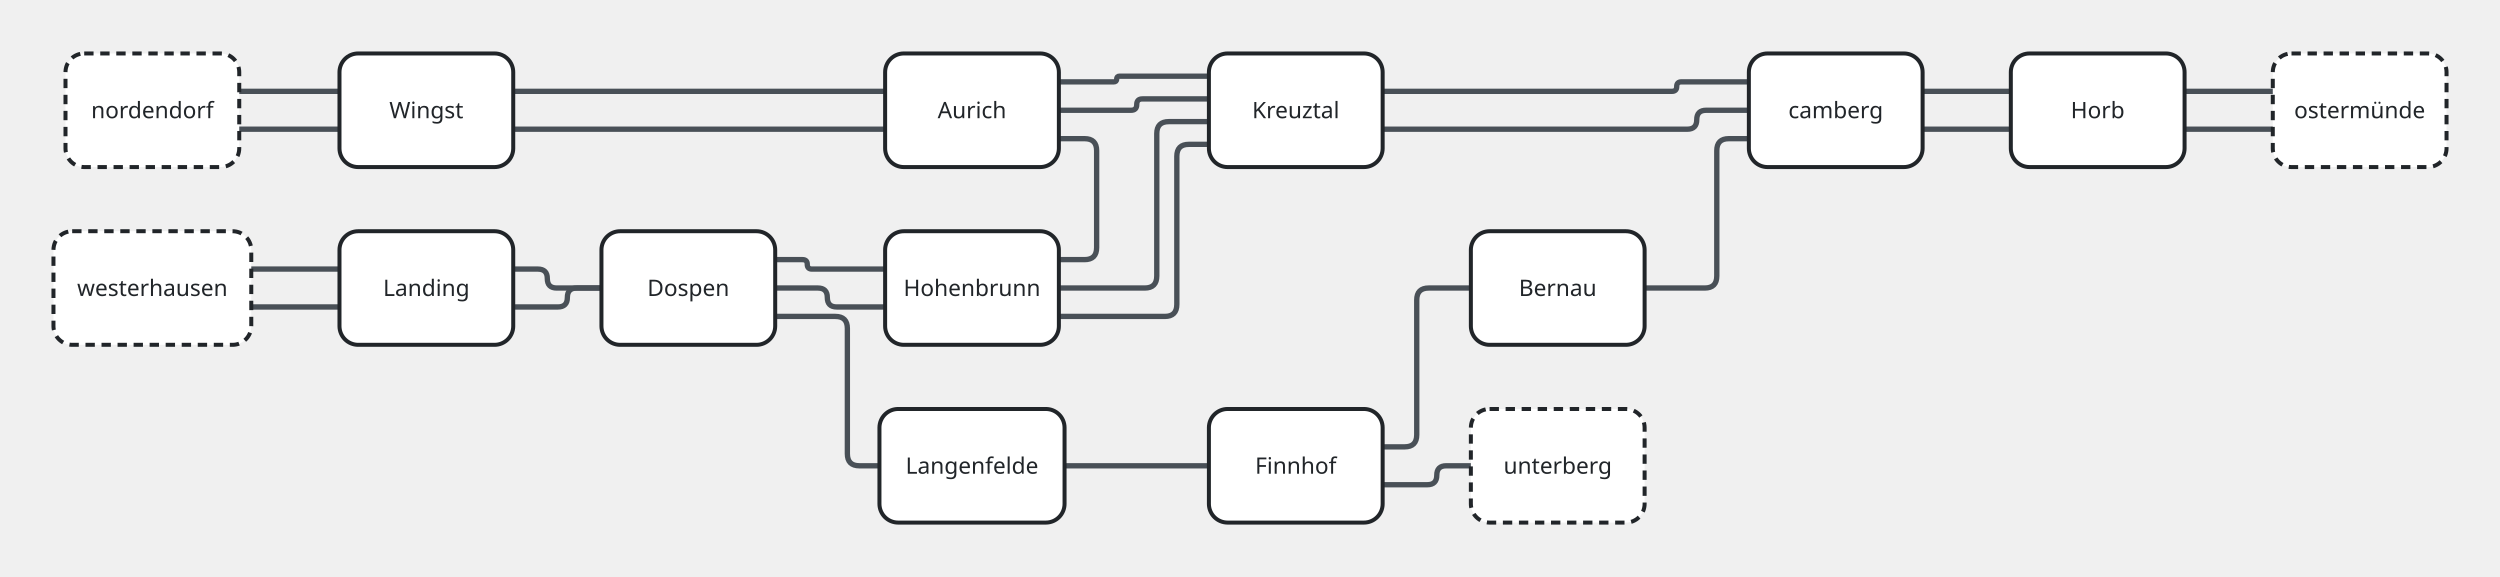
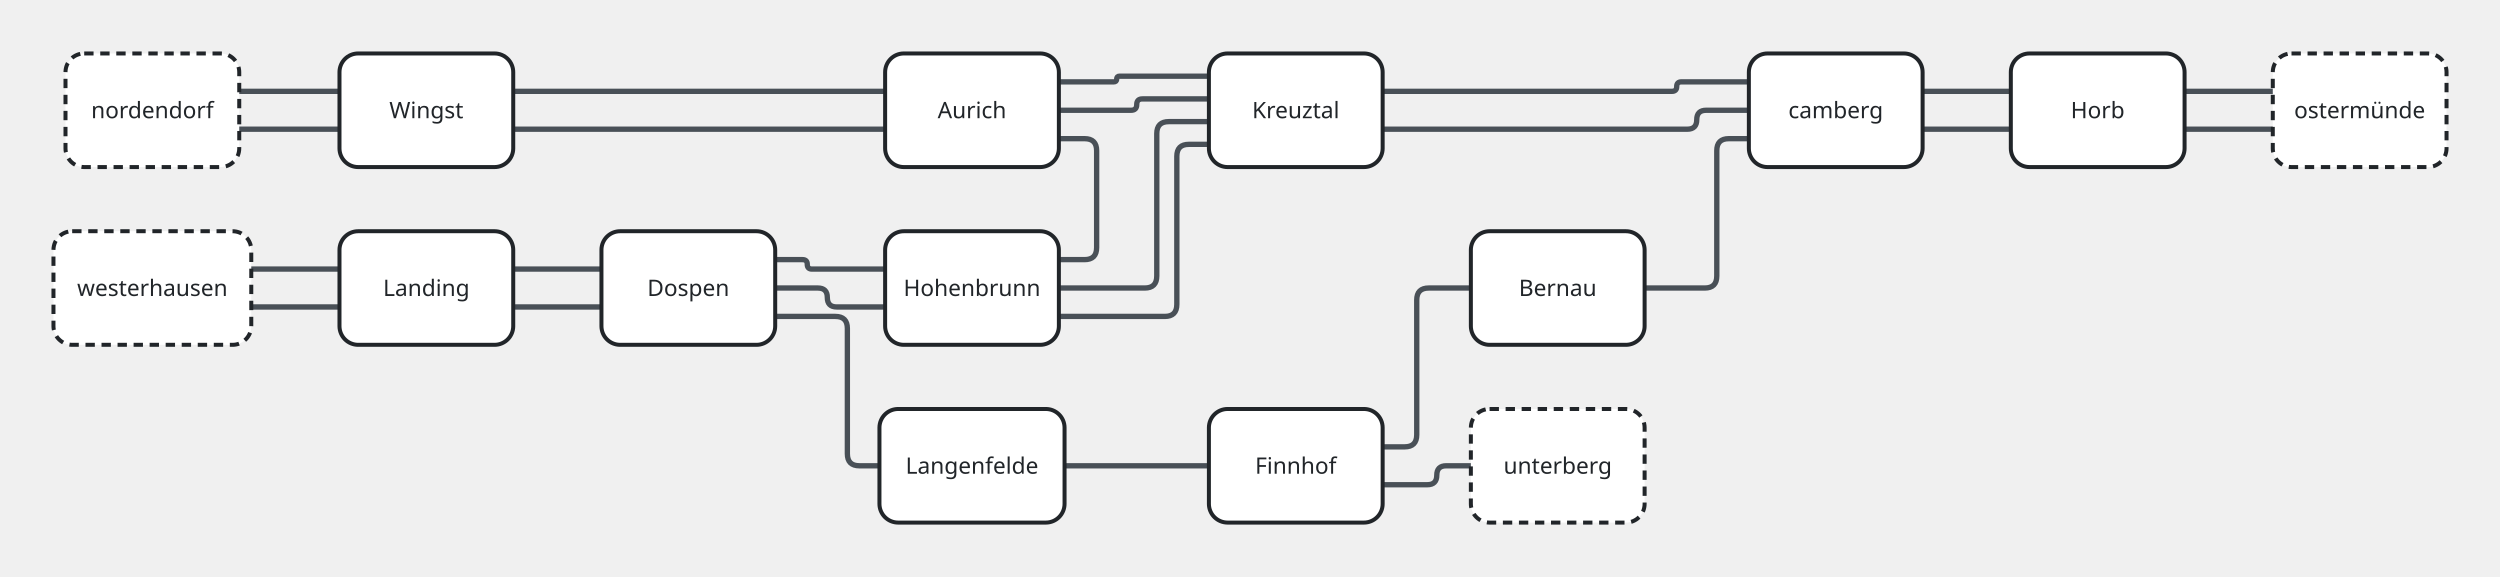
<svg xmlns="http://www.w3.org/2000/svg" viewBox="0 0 1870.5 431" class="network-plan" data-network="nebelgrundbahn">
  <g class="connections" fill="none" stroke="#495057" stroke-width="4" stroke-linecap="round" stroke-linejoin="round">
    <path class="connection" data-from="aurich" data-from-exit="0" data-to="wingst" data-to-exit="1" d="M 384 68.33 L 662.25 68.33" />
    <path class="connection" data-from="aurich" data-from-exit="3" data-to="kreuztal" data-to-exit="2" d="M 792.25 82.5 L 846.25 82.5 Q 850.5 82.5 850.5 78.25 L 850.5 78.25 Q 850.5 74 854.75 74 L 904.5 74" />
    <path class="connection" data-from="aurich" data-from-exit="5" data-to="hohenbrunn" data-to-exit="1" d="M 792.25 103.75 L 811.5 103.75 Q 820.5 103.75 820.5 112.75 L 820.5 185.25 Q 820.5 194.25 811.5 194.25 L 792.25 194.25" />
    <path class="connection" data-from="bernau" data-from-exit="1" data-to="camberg" data-to-exit="4" d="M 1230.5 215.5 L 1275.5 215.5 Q 1284.5 215.5 1284.5 206.5 L 1284.5 112.75 Q 1284.5 103.75 1293.5 103.75 L 1308.5 103.75" />
    <path class="connection" data-from="camberg" data-from-exit="0" data-to="kreuztal" data-to-exit="1" d="M 1034.5 68.33 L 1250.96 68.33 Q 1254.5 68.33 1254.5 64.79 L 1254.5 64.79 Q 1254.5 61.25 1258.04 61.25 L 1308.5 61.25" />
    <path class="connection" data-from="camberg" data-from-exit="3" data-to="horb" data-to-exit="2" d="M 1438.5 96.67 L 1504.5 96.67" />
    <path class="connection" data-from="dospen" data-from-exit="3" data-to="hohenbrunn" data-to-exit="2" d="M 580 215.5 L 611.92 215.5 Q 619 215.5 619 222.58 L 619 222.58 Q 619 229.67 626.08 229.67 L 662.25 229.67" />
-     <path class="connection" data-from="dospen" data-from-exit="0" data-to="landing" data-to-exit="1" d="M 450 215.5 L 416.58 215.5 Q 409.5 215.5 409.5 208.42 L 409.5 208.42 Q 409.5 201.33 402.42 201.33 L 384 201.33" />
+     <path class="connection" data-from="dospen" data-from-exit="0" data-to="landing" data-to-exit="1" d="M 450 201.33 L 384 201.33" />
    <path class="connection" data-from="dospen" data-from-exit="5" data-to="langenfelde" data-to-exit="0" d="M 580 236.75 L 625 236.75 Q 634 236.75 634 245.75 L 634 339.5 Q 634 348.5 643 348.5 L 658 348.5" />
    <path class="connection" data-from="finnhof" data-from-exit="1" data-to="bernau" data-to-exit="0" d="M 1034.5 334.33 L 1051 334.33 Q 1060 334.33 1060 325.33 L 1060 224.5 Q 1060 215.5 1069 215.5 L 1100.5 215.5" />
    <path class="connection" data-from="finnhof" data-from-exit="3" data-to="unterberg" data-to-exit="0" d="M 1034.5 362.67 L 1067.92 362.67 Q 1075 362.67 1075 355.58 L 1075 355.58 Q 1075 348.5 1082.08 348.5 L 1100.5 348.5" />
    <path class="connection" data-from="hohenbrunn" data-from-exit="5" data-to="kreuztal" data-to-exit="6" d="M 792.25 236.75 L 871.5 236.75 Q 880.5 236.75 880.5 227.75 L 880.5 117 Q 880.5 108 889.5 108 L 904.5 108" />
    <path class="connection" data-from="hohenbrunn" data-from-exit="0" data-to="dospen" data-to-exit="1" d="M 662.25 201.33 L 607.54 201.33 Q 604 201.33 604 197.79 L 604 197.79 Q 604 194.25 600.46 194.25 L 580 194.25" />
    <path class="connection" data-from="horb" data-from-exit="0" data-to="camberg" data-to-exit="1" d="M 1504.5 68.33 L 1438.5 68.33" />
    <path class="connection" data-from="horb" data-from-exit="3" data-to="ostermünde" data-to-exit="2" d="M 1634.5 96.67 L 1700.5 96.67" />
    <path class="connection" data-from="kreuztal" data-from-exit="0" data-to="aurich" data-to-exit="1" d="M 904.5 57 L 837.63 57 Q 835.5 57 835.5 59.13 L 835.5 59.13 Q 835.5 61.25 833.38 61.25 L 792.25 61.25" />
    <path class="connection" data-from="kreuztal" data-from-exit="3" data-to="camberg" data-to-exit="2" d="M 1034.5 96.67 L 1262.42 96.67 Q 1269.5 96.67 1269.5 89.58 L 1269.5 89.58 Q 1269.5 82.5 1276.58 82.5 L 1308.5 82.5" />
    <path class="connection" data-from="kreuztal" data-from-exit="4" data-to="hohenbrunn" data-to-exit="3" d="M 904.5 91 L 874.5 91 Q 865.5 91 865.5 100 L 865.5 206.5 Q 865.5 215.5 856.5 215.5 L 792.25 215.5" />
-     <path class="connection" data-from="landing" data-from-exit="3" data-to="dospen" data-to-exit="0" d="M 384 229.67 L 417.42 229.67 Q 424.5 229.67 424.5 222.58 L 424.5 222.58 Q 424.5 215.5 431.58 215.5 L 450 215.5" />
+     <path class="connection" data-from="landing" data-from-exit="3" data-to="dospen" data-to-exit="2" d="M 384 229.67 L 450 229.67" />
    <path class="connection" data-from="landing" data-from-exit="0" data-to="westerhausen" data-to-exit="1" d="M 254 201.33 L 188 201.33" />
    <path class="connection" data-from="langenfelde" data-from-exit="1" data-to="finnhof" data-to-exit="0" d="M 796.5 348.5 L 904.5 348.5" />
    <path class="connection" data-from="nordendorf" data-from-exit="3" data-to="wingst" data-to-exit="2" d="M 179 96.67 L 254 96.67" />
    <path class="connection" data-from="ostermünde" data-from-exit="0" data-to="horb" data-to-exit="1" d="M 1700.5 68.33 L 1634.5 68.33" />
    <path class="connection" data-from="westerhausen" data-from-exit="3" data-to="landing" data-to-exit="2" d="M 188 229.67 L 254 229.67" />
    <path class="connection" data-from="wingst" data-from-exit="3" data-to="aurich" data-to-exit="2" d="M 384 96.67 L 662.25 96.67" />
    <path class="connection" data-from="wingst" data-from-exit="0" data-to="nordendorf" data-to-exit="1" d="M 254 68.33 L 179 68.33" />
  </g>
  <g class="stations">
    <g class="station" id="station-aurich" data-station-id="aurich" data-station-name="Aurich" data-external="false" data-x="662.25" data-y="40" data-width="130" data-height="85">
      <rect class="station-box" x="662.25" y="40" width="130" height="85" rx="14" fill="#ffffff" stroke="#212529" stroke-width="3" />
      <text class="station-label" x="727.25" y="88.45" text-anchor="middle" font-family="sans-serif" font-size="17" fill="#212529">Aurich</text>
    </g>
    <g class="station" id="station-bernau" data-station-id="bernau" data-station-name="Bernau" data-external="false" data-x="1100.5" data-y="173" data-width="130" data-height="85">
      <rect class="station-box" x="1100.5" y="173" width="130" height="85" rx="14" fill="#ffffff" stroke="#212529" stroke-width="3" />
      <text class="station-label" x="1165.5" y="221.45" text-anchor="middle" font-family="sans-serif" font-size="17" fill="#212529">Bernau</text>
    </g>
    <g class="station" id="station-camberg" data-station-id="camberg" data-station-name="camberg" data-external="false" data-x="1308.5" data-y="40" data-width="130" data-height="85">
      <rect class="station-box" x="1308.5" y="40" width="130" height="85" rx="14" fill="#ffffff" stroke="#212529" stroke-width="3" />
      <text class="station-label" x="1373.5" y="88.45" text-anchor="middle" font-family="sans-serif" font-size="17" fill="#212529">camberg</text>
    </g>
    <g class="station" id="station-dospen" data-station-id="dospen" data-station-name="Dospen" data-external="false" data-x="450" data-y="173" data-width="130" data-height="85">
      <rect class="station-box" x="450" y="173" width="130" height="85" rx="14" fill="#ffffff" stroke="#212529" stroke-width="3" />
      <text class="station-label" x="515" y="221.45" text-anchor="middle" font-family="sans-serif" font-size="17" fill="#212529">Dospen</text>
    </g>
    <g class="station" id="station-finnhof" data-station-id="finnhof" data-station-name="Finnhof" data-external="false" data-x="904.5" data-y="306" data-width="130" data-height="85">
      <rect class="station-box" x="904.5" y="306" width="130" height="85" rx="14" fill="#ffffff" stroke="#212529" stroke-width="3" />
      <text class="station-label" x="969.5" y="354.45" text-anchor="middle" font-family="sans-serif" font-size="17" fill="#212529">Finnhof</text>
    </g>
    <g class="station" id="station-hohenbrunn" data-station-id="hohenbrunn" data-station-name="Hohenbrunn" data-external="false" data-x="662.25" data-y="173" data-width="130" data-height="85">
      <rect class="station-box" x="662.25" y="173" width="130" height="85" rx="14" fill="#ffffff" stroke="#212529" stroke-width="3" />
      <text class="station-label" x="727.25" y="221.45" text-anchor="middle" font-family="sans-serif" font-size="17" fill="#212529">Hohenbrunn</text>
    </g>
    <g class="station" id="station-horb" data-station-id="horb" data-station-name="Horb" data-external="false" data-x="1504.5" data-y="40" data-width="130" data-height="85">
      <rect class="station-box" x="1504.5" y="40" width="130" height="85" rx="14" fill="#ffffff" stroke="#212529" stroke-width="3" />
      <text class="station-label" x="1569.5" y="88.45" text-anchor="middle" font-family="sans-serif" font-size="17" fill="#212529">Horb</text>
    </g>
    <g class="station" id="station-kreuztal" data-station-id="kreuztal" data-station-name="Kreuztal" data-external="false" data-x="904.5" data-y="40" data-width="130" data-height="85">
      <rect class="station-box" x="904.5" y="40" width="130" height="85" rx="14" fill="#ffffff" stroke="#212529" stroke-width="3" />
      <text class="station-label" x="969.5" y="88.45" text-anchor="middle" font-family="sans-serif" font-size="17" fill="#212529">Kreuztal</text>
    </g>
    <g class="station" id="station-landing" data-station-id="landing" data-station-name="Landing" data-external="false" data-x="254" data-y="173" data-width="130" data-height="85">
      <rect class="station-box" x="254" y="173" width="130" height="85" rx="14" fill="#ffffff" stroke="#212529" stroke-width="3" />
      <text class="station-label" x="319" y="221.45" text-anchor="middle" font-family="sans-serif" font-size="17" fill="#212529">Landing</text>
    </g>
    <g class="station" id="station-langenfelde" data-station-id="langenfelde" data-station-name="Langenfelde" data-external="false" data-x="658" data-y="306" data-width="138.5" data-height="85">
      <rect class="station-box" x="658" y="306" width="138.5" height="85" rx="14" fill="#ffffff" stroke="#212529" stroke-width="3" />
      <text class="station-label" x="727.25" y="354.45" text-anchor="middle" font-family="sans-serif" font-size="17" fill="#212529">Langenfelde</text>
    </g>
    <g class="station" id="station-nordendorf" data-station-id="nordendorf" data-station-name="nordendorf" data-external="true" data-x="49" data-y="40" data-width="130" data-height="85">
      <rect class="station-box" x="49" y="40" width="130" height="85" rx="14" fill="#ffffff" stroke="#212529" stroke-width="3" stroke-dasharray="7 5" />
      <text class="station-label" x="114" y="88.45" text-anchor="middle" font-family="sans-serif" font-size="17" fill="#212529">nordendorf</text>
    </g>
    <g class="station" id="station-ostermünde" data-station-id="ostermünde" data-station-name="ostermünde" data-external="true" data-x="1700.5" data-y="40" data-width="130" data-height="85">
      <rect class="station-box" x="1700.5" y="40" width="130" height="85" rx="14" fill="#ffffff" stroke="#212529" stroke-width="3" stroke-dasharray="7 5" />
      <text class="station-label" x="1765.5" y="88.45" text-anchor="middle" font-family="sans-serif" font-size="17" fill="#212529">ostermünde</text>
    </g>
    <g class="station" id="station-unterberg" data-station-id="unterberg" data-station-name="unterberg" data-external="true" data-x="1100.5" data-y="306" data-width="130" data-height="85">
      <rect class="station-box" x="1100.5" y="306" width="130" height="85" rx="14" fill="#ffffff" stroke="#212529" stroke-width="3" stroke-dasharray="7 5" />
      <text class="station-label" x="1165.5" y="354.45" text-anchor="middle" font-family="sans-serif" font-size="17" fill="#212529">unterberg</text>
    </g>
    <g class="station" id="station-westerhausen" data-station-id="westerhausen" data-station-name="westerhausen" data-external="true" data-x="40" data-y="173" data-width="148" data-height="85">
      <rect class="station-box" x="40" y="173" width="148" height="85" rx="14" fill="#ffffff" stroke="#212529" stroke-width="3" stroke-dasharray="7 5" />
      <text class="station-label" x="114" y="221.45" text-anchor="middle" font-family="sans-serif" font-size="17" fill="#212529">westerhausen</text>
    </g>
    <g class="station" id="station-wingst" data-station-id="wingst" data-station-name="Wingst" data-external="false" data-x="254" data-y="40" data-width="130" data-height="85">
      <rect class="station-box" x="254" y="40" width="130" height="85" rx="14" fill="#ffffff" stroke="#212529" stroke-width="3" />
      <text class="station-label" x="319" y="88.45" text-anchor="middle" font-family="sans-serif" font-size="17" fill="#212529">Wingst</text>
    </g>
  </g>
</svg>
